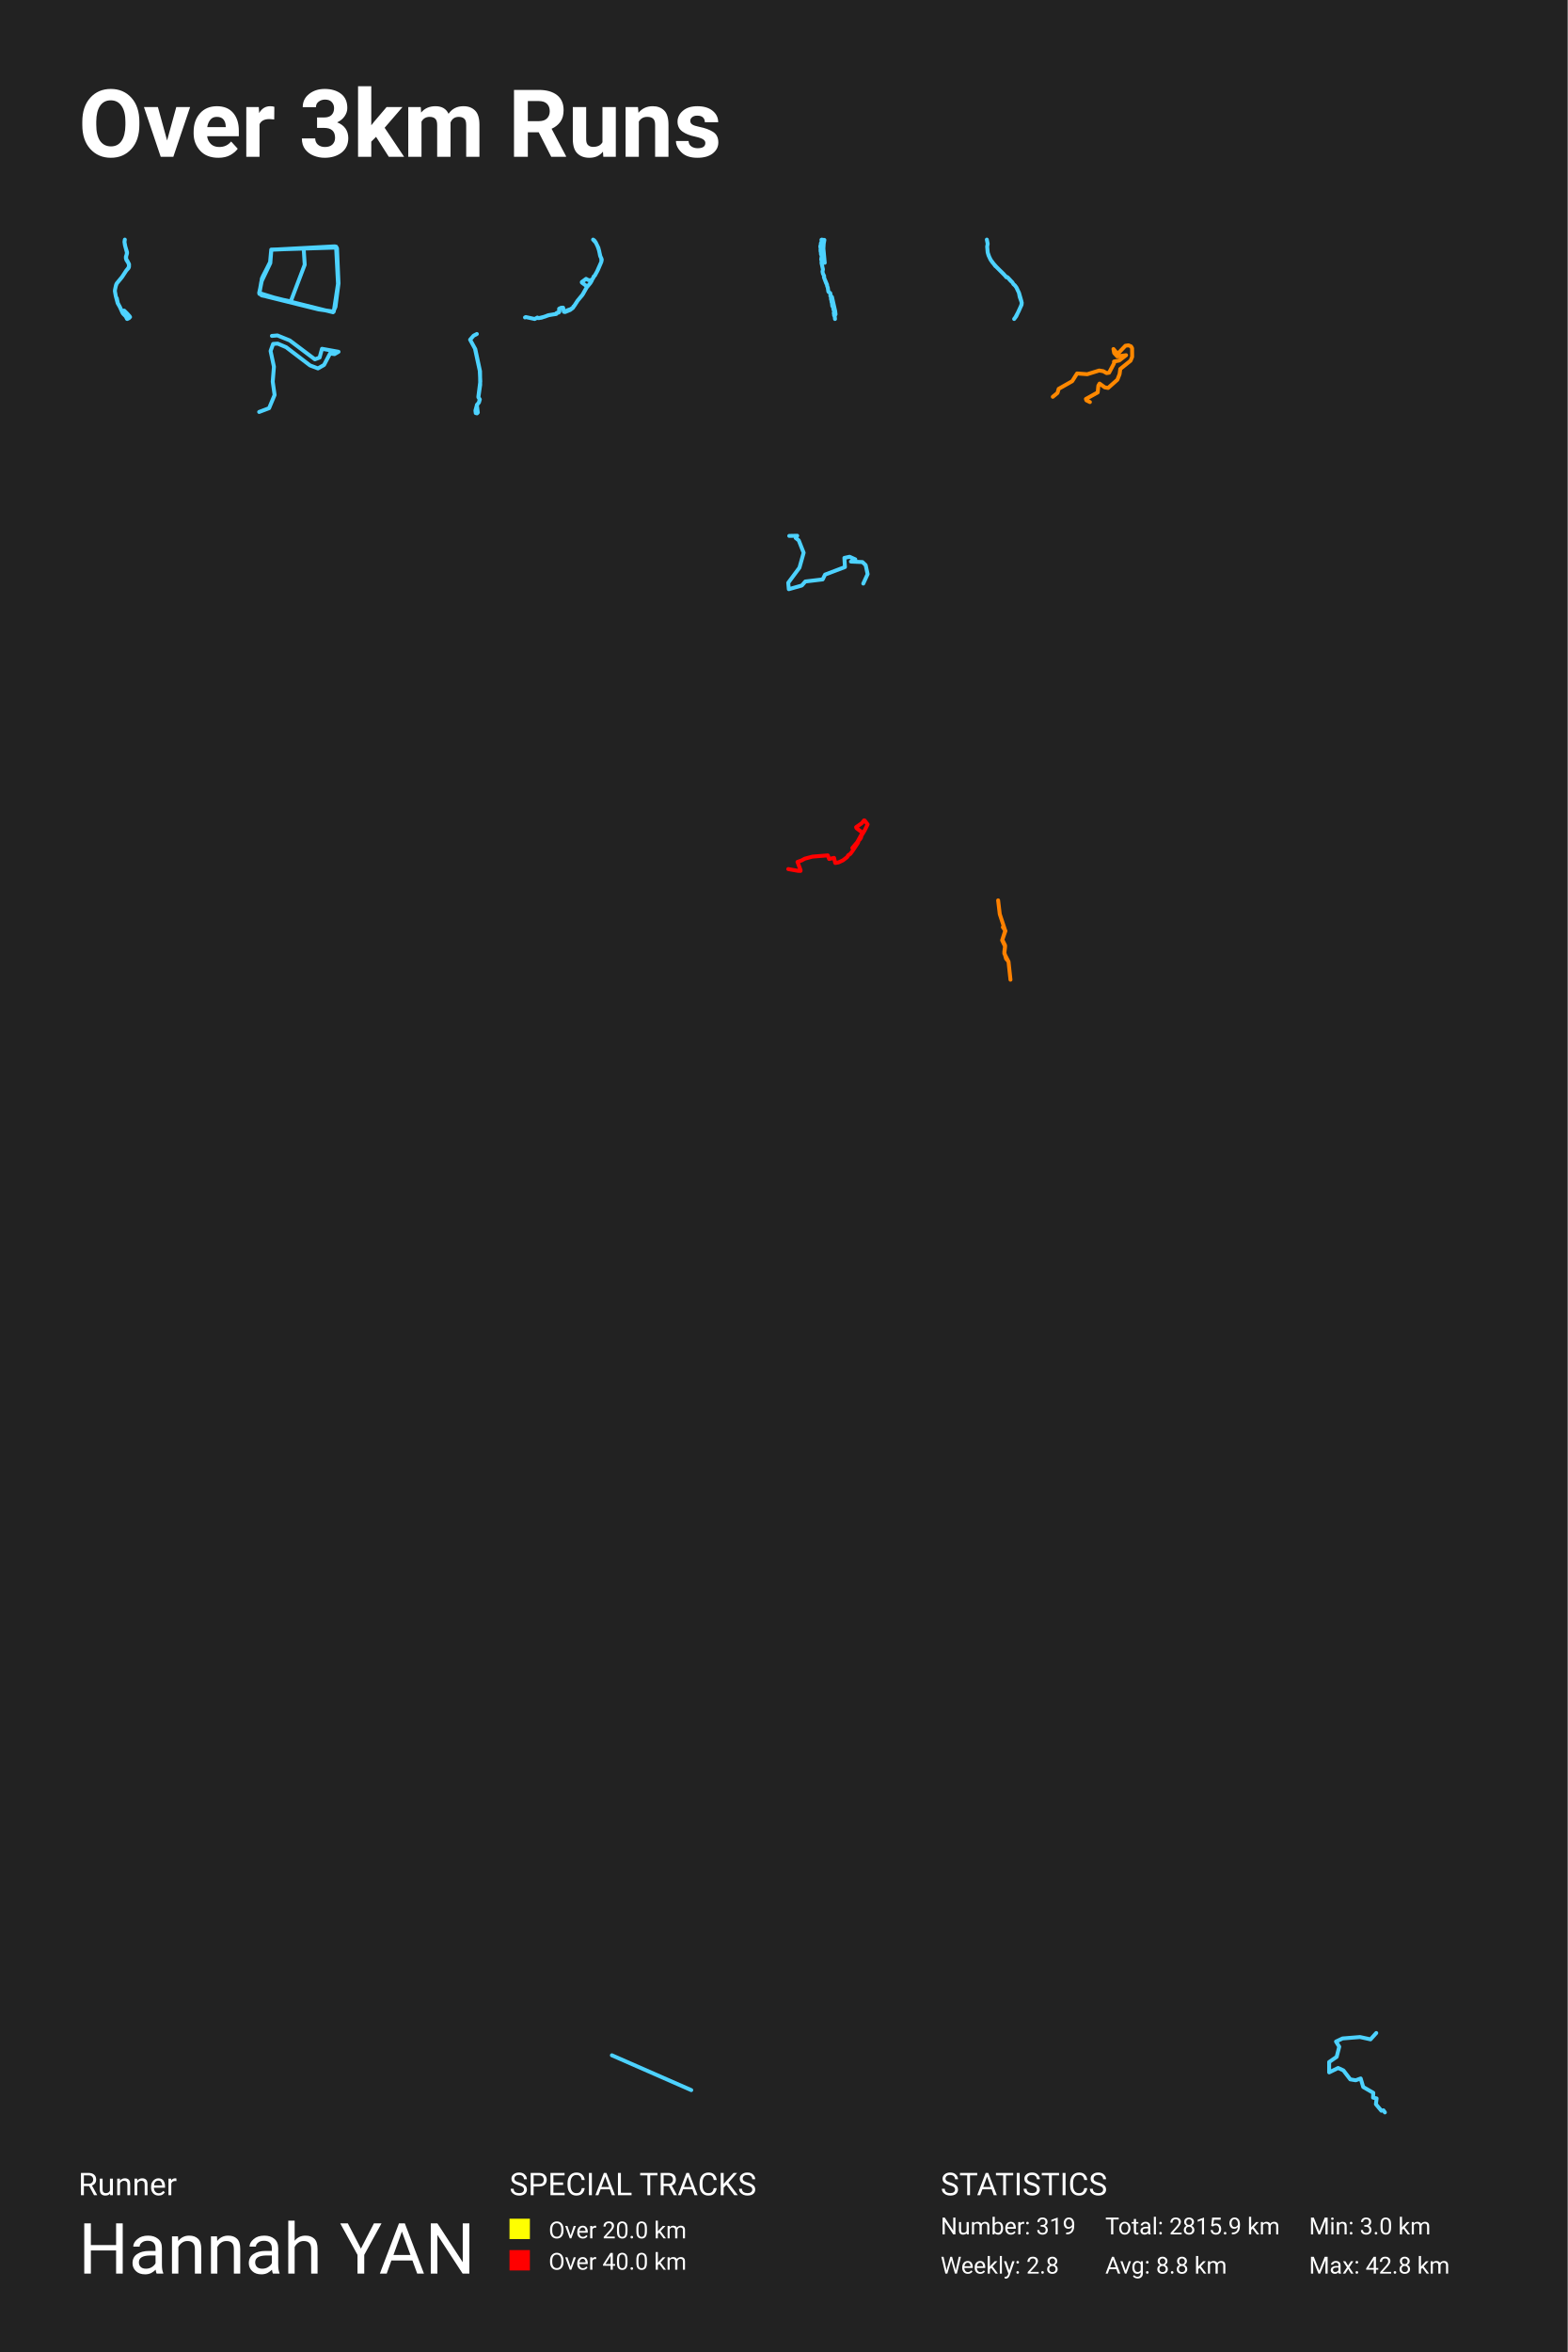
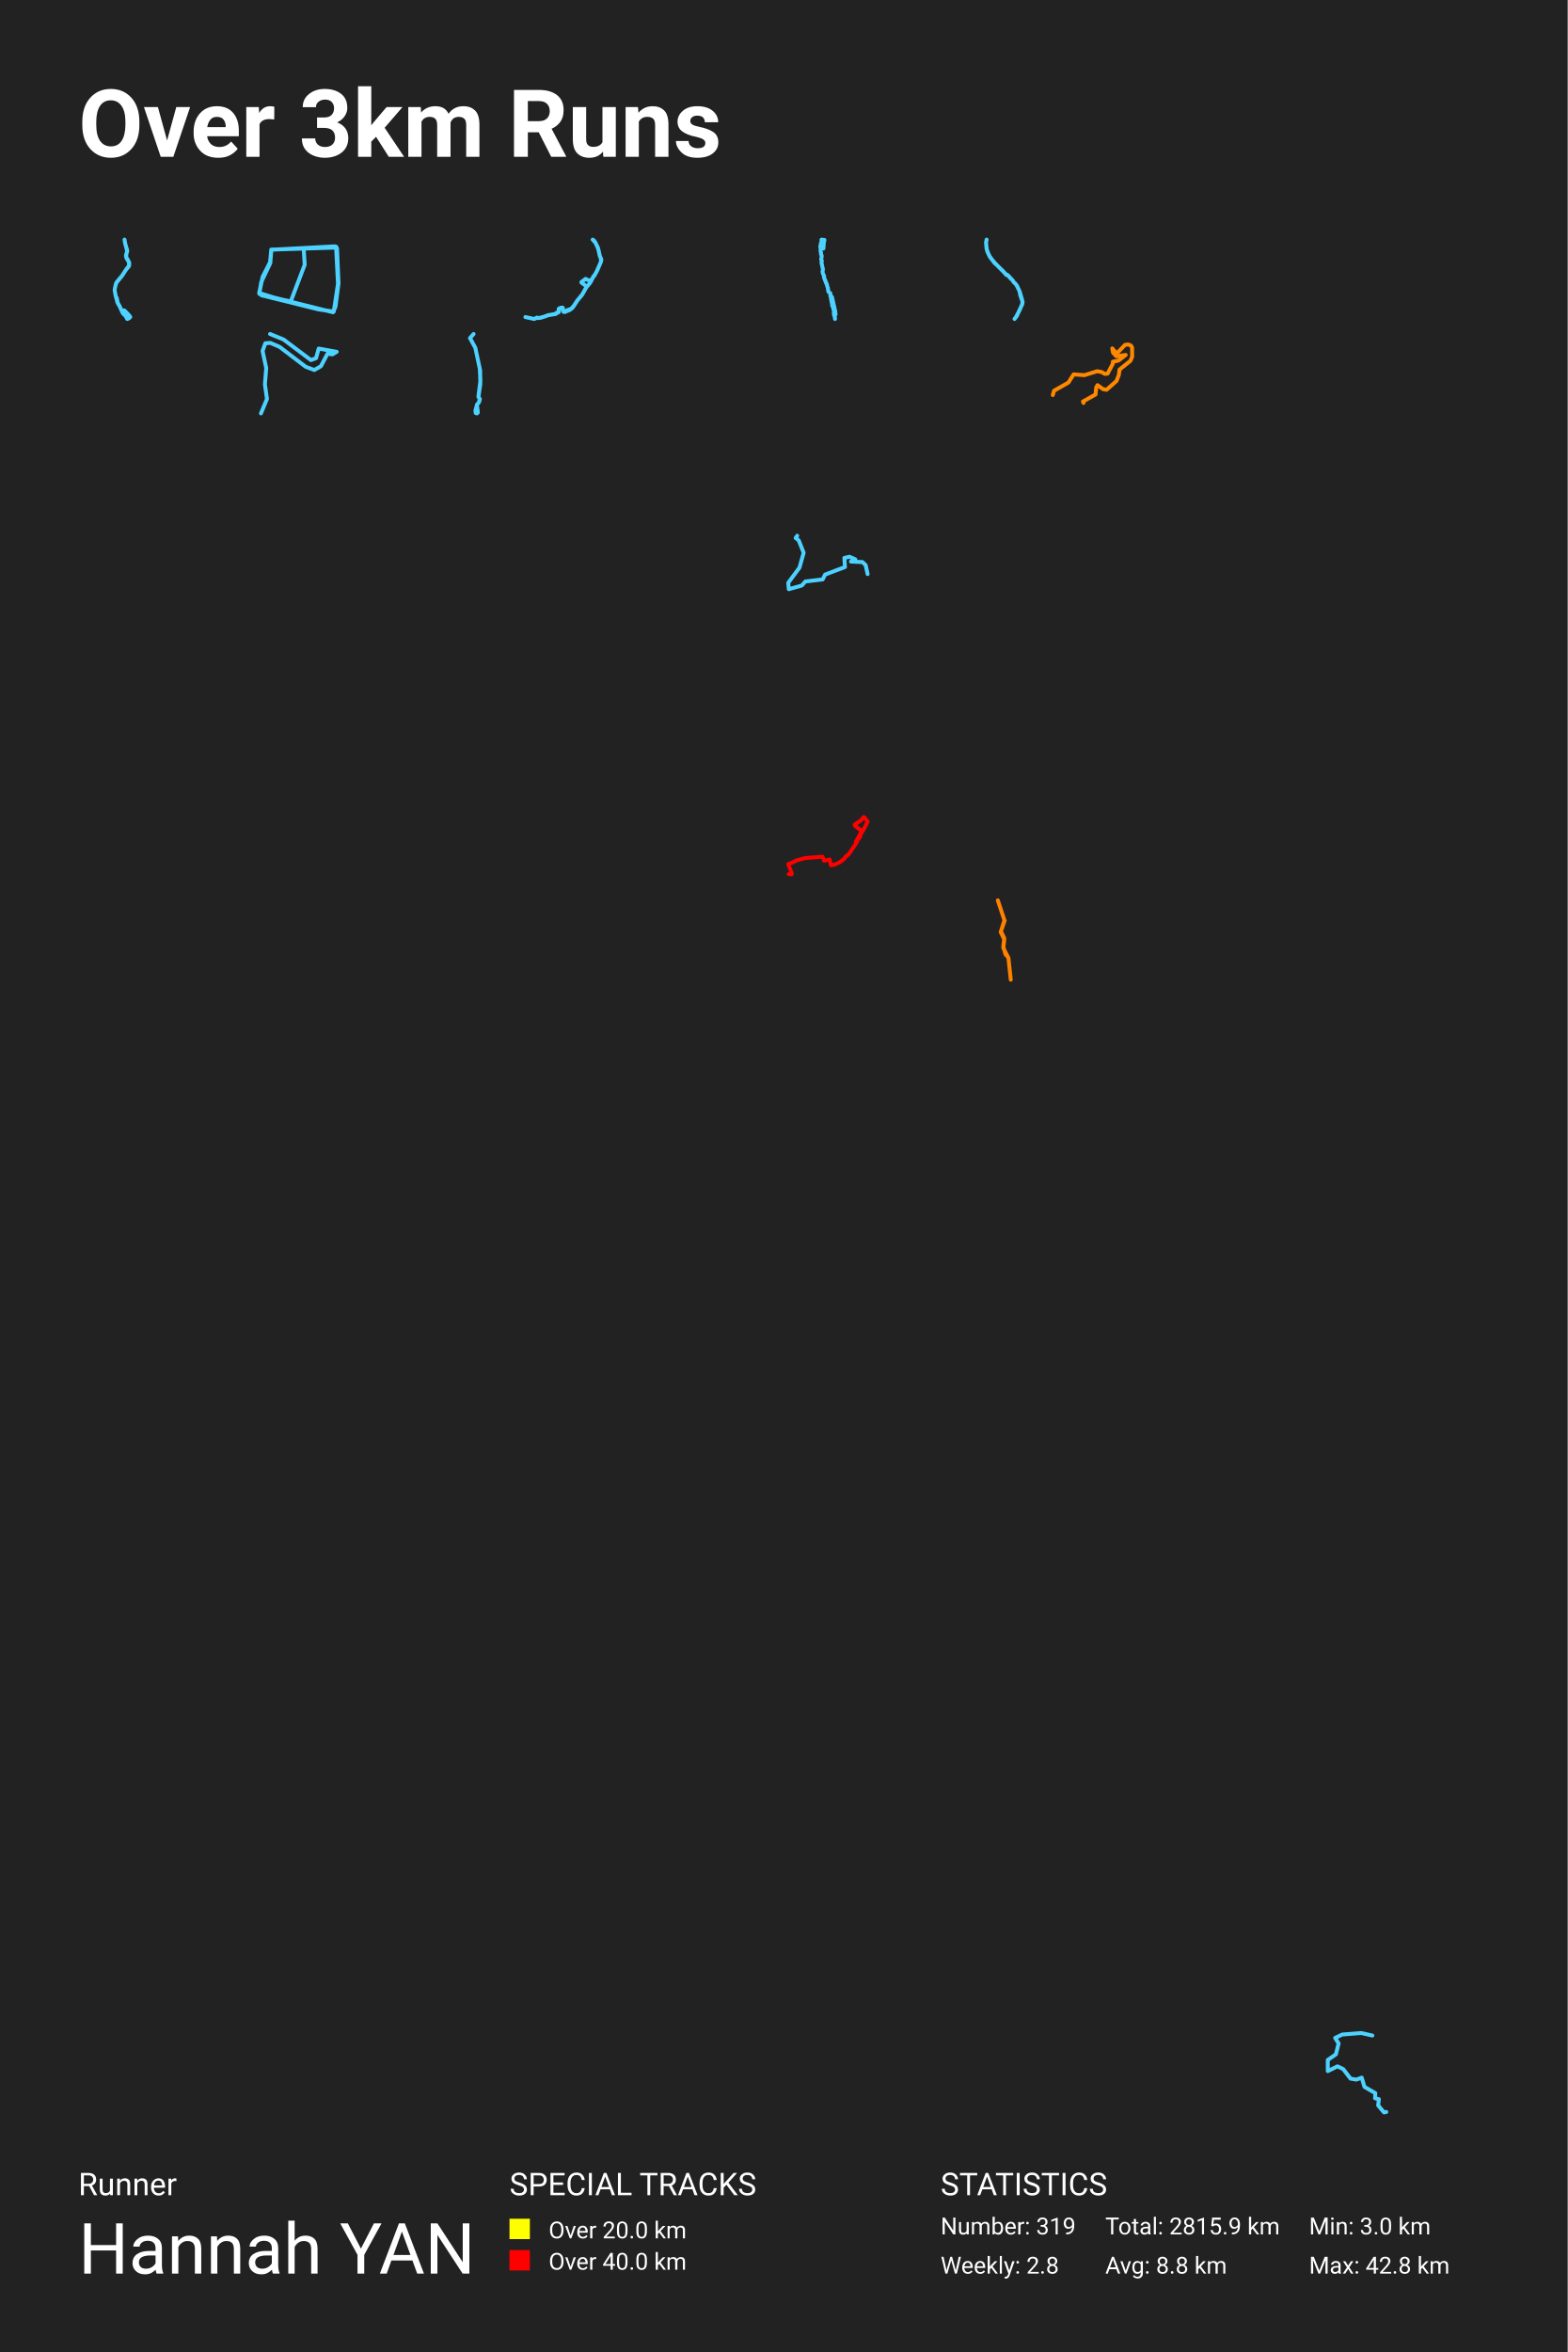
<svg xmlns="http://www.w3.org/2000/svg" baseProfile="full" height="300mm" version="1.1" viewBox="0,0,200,300" width="200mm">
  <defs />
  <rect fill="#222222" height="300" width="200" x="0" y="0" />
  <text fill="#FFFFFF" style="font-size:12px; font-family:-apple-system, BlinkMacSystemFont, 'Segoe UI', Roboto, 'Helvetica Neue', Arial, sans-serif; font-weight:bold;" x="10" y="20">Over 3km Runs</text>
  <text fill="#FFFFFF" style="font-size:4px; font-family:-apple-system, BlinkMacSystemFont, 'Segoe UI', Roboto, 'Helvetica Neue', Arial, sans-serif;" x="10" y="280">Runner</text>
  <text fill="#FFFFFF" style="font-size:9px; font-family:-apple-system, BlinkMacSystemFont, 'Segoe UI', Roboto, 'Helvetica Neue', Arial, sans-serif;" x="10" y="290">Hannah YAN</text>
  <text fill="#FFFFFF" style="font-size:4px; font-family:-apple-system, BlinkMacSystemFont, 'Segoe UI', Roboto, 'Helvetica Neue', Arial, sans-serif;" x="65" y="280">SPECIAL TRACKS</text>
  <rect fill="yellow" height="2.6" width="2.6" x="65" y="283" />
  <text fill="#FFFFFF" style="font-size:3px; font-family:-apple-system, BlinkMacSystemFont, 'Segoe UI', Roboto, 'Helvetica Neue', Arial, sans-serif;" x="70" y="285.5">Over 20.0 km</text>
  <rect fill="red" height="2.6" width="2.6" x="65" y="287" />
  <text fill="#FFFFFF" style="font-size:3px; font-family:-apple-system, BlinkMacSystemFont, 'Segoe UI', Roboto, 'Helvetica Neue', Arial, sans-serif;" x="70" y="289.5">Over 40.0 km</text>
  <text fill="#FFFFFF" style="font-size:4px; font-family:-apple-system, BlinkMacSystemFont, 'Segoe UI', Roboto, 'Helvetica Neue', Arial, sans-serif;" x="120" y="280">STATISTICS</text>
  <text fill="#FFFFFF" style="font-size:3px; font-family:-apple-system, BlinkMacSystemFont, 'Segoe UI', Roboto, 'Helvetica Neue', Arial, sans-serif;" x="120" y="285">Number: 319</text>
  <text fill="#FFFFFF" style="font-size:3px; font-family:-apple-system, BlinkMacSystemFont, 'Segoe UI', Roboto, 'Helvetica Neue', Arial, sans-serif;" x="120" y="290">Weekly: 2.8</text>
  <text fill="#FFFFFF" style="font-size:3px; font-family:-apple-system, BlinkMacSystemFont, 'Segoe UI', Roboto, 'Helvetica Neue', Arial, sans-serif;" x="141" y="285">Total: 2815.9 km</text>
  <text fill="#FFFFFF" style="font-size:3px; font-family:-apple-system, BlinkMacSystemFont, 'Segoe UI', Roboto, 'Helvetica Neue', Arial, sans-serif;" x="141" y="290">Avg: 8.8 km</text>
  <text fill="#FFFFFF" style="font-size:3px; font-family:-apple-system, BlinkMacSystemFont, 'Segoe UI', Roboto, 'Helvetica Neue', Arial, sans-serif;" x="167" y="285">Min: 3.0 km</text>
  <text fill="#FFFFFF" style="font-size:3px; font-family:-apple-system, BlinkMacSystemFont, 'Segoe UI', Roboto, 'Helvetica Neue', Arial, sans-serif;" x="167" y="290">Max: 42.8 km</text>
-   <polyline fill="none" opacity="1" points="15.882,30.829 15.896,30.972 15.992,31.457 16.206,32.173 16.204,32.316 16.095,32.699 16.09,32.969 16.155,33.168 16.223,33.233 16.464,33.704 16.455,34.043 16.388,34.204 16.11,34.511 15.538,35.378 14.891,36.161 14.774,36.486 14.673,36.953 14.658,37.142 14.763,37.733 14.835,38.009 14.904,38.04 15.034,38.67 15.3,39.169 15.628,39.89 15.722,40.034 16.047,40.362 16.204,40.678 16.233,40.688 16.472,40.569 16.466,40.508 16.592,40.441 16.528,40.335 16.238,40.01 15.85,39.622 15.786,39.62 15.602,39.781 15.629,39.892 15.761,40.067 15.626,39.894 15.317,39.2 15.014,38.67 14.776,37.788 14.66,37.154 14.668,36.974 14.774,36.484 14.823,36.3 14.906,36.133 15.592,35.302 16.1,34.521 16.376,34.175 16.442,33.985 16.454,33.818 16.39,33.578 16.123,33.15 16.059,32.921 16.066,32.732 16.157,32.47 16.194,32.206 15.943,31.282 15.879,30.85 15.926,30.562" stroke="#4dd2ff" stroke-dasharray="none" stroke-linecap="round" stroke-linejoin="round" stroke-width="0.5" />
-   <polyline fill="none" opacity="1" points="33.418,35.495 33.092,37.488 42.491,39.829 42.802,39.118 43.188,36.136 42.95,31.577 34.604,31.837 34.456,33.432 33.492,35.356 33.077,37.402 33.982,37.818 40.638,39.465 42.58,39.742 43.173,35.859 42.995,31.681 42.713,31.421 34.619,31.855 34.5,33.363 33.522,35.27 33.062,37.367 36.428,38.407 42.461,39.811 42.787,39.17 43.128,36.327 42.876,31.456 34.619,31.855 34.486,33.554 33.329,35.98 33.092,37.384 33.374,37.679 37.095,38.442 38.874,33.762 38.74,31.681 34.634,31.855" stroke="#4dd2ff" stroke-dasharray="none" stroke-linecap="round" stroke-linejoin="round" stroke-width="0.5" />
-   <polyline fill="none" opacity="1" points="68.558,40.503 68.651,40.573 68.771,40.573 69.526,40.382 69.902,40.222 70.979,40.031 70.99,39.938 71.268,39.872 71.339,39.798 71.377,39.693 71.328,39.387 71.615,39.266 71.838,39.244 71.945,39.773 72.081,39.805 72.738,39.537 73.09,39.269 73.687,38.354 74.292,37.631 74.832,36.674 74.802,36.467 74.235,36.049 74.227,35.97 74.769,35.568 74.971,35.686 75.356,35.81 75.448,35.68 75.56,35.622 75.691,35.447 75.724,35.287 75.868,35.16 76.163,34.647 76.716,33.397 76.773,33.104 76.555,32.6 76.43,31.956 76.253,31.449 76.015,30.948 75.664,30.562 75.822,30.668 75.983,30.891 76.34,31.618 76.607,32.756 76.708,32.916 76.722,33.384 76.277,34.427 75.885,35.157 75.718,35.31 75.71,35.415 75.533,35.651 75.506,35.785 75.317,36.1 74.835,36.681 74.358,37.535 73.703,38.338 73.27,39.011 73.155,39.094 73.114,39.228 72.793,39.435 72.394,39.572 72.051,39.763 71.928,39.722 71.825,39.24 71.579,39.256 71.334,39.377 71.323,39.789 71.263,39.856 71.064,39.897 70.963,40.047 70.06,40.187 69.079,40.522 68.664,40.576 68.561,40.503 68.212,40.688 67.08,40.442 66.977,40.49" stroke="#4dd2ff" stroke-dasharray="none" stroke-linecap="round" stroke-linejoin="round" stroke-width="0.5" />
-   <polyline fill="none" opacity="1" points="105.217,33.52 105.048,31.698 105.089,31.067 105.172,30.605 105.105,30.589 105.042,30.622 104.85,30.562 104.797,30.584 104.83,30.802 104.714,31.058 104.728,31.214 104.655,31.371 104.655,31.541 104.732,31.684 104.676,31.802 104.696,32.094 104.749,32.245 104.728,32.397 104.836,32.627 104.767,33.089 104.797,33.217 104.85,33.286 104.807,33.466 104.815,33.582 104.99,34.371 104.933,34.632 104.98,34.873 105.138,35.203 105.107,35.359 105.521,36.342 105.508,36.428 105.604,36.684 105.679,37.186 105.744,37.266 105.918,37.38 105.968,37.655 105.928,37.731 106.108,37.845 106.1,37.904 106.005,37.989 106.017,38.162 106.078,38.347 106.086,38.513 106.133,38.607 106.183,39.043 106.285,39.138 106.319,39.43 106.422,39.749 106.368,39.934 106.416,40.045 106.4,40.166 106.435,40.29 106.487,40.335 106.526,40.688 106.483,40.285 106.595,40.088 106.546,39.671 106.141,37.885 105.926,37.738 105.966,37.653 105.932,37.416 105.715,37.24 105.673,37.172 105.61,36.702 105.508,36.432 105.517,36.347 105.399,36.122 105.146,35.451 105.138,35.214 104.984,34.895 104.929,34.624" stroke="#4dd2ff" stroke-dasharray="none" stroke-linecap="round" stroke-linejoin="round" stroke-width="0.5" />
-   <polyline fill="none" opacity="1" points="125.897,30.562 126.006,31.096 125.937,31.467 126.016,32.241 126.195,32.745 126.405,33.171 126.621,33.484 127.176,34.11 128.033,34.944 128.39,35.362 128.472,35.33 128.566,35.394 129.161,36.025 129.285,36.237 129.495,36.434 129.664,36.663 130.006,37.373 130.303,38.41 130.34,38.703 130.283,38.949 129.956,39.7 129.557,40.45 129.381,40.688 129.646,40.34 130.325,38.877 130.353,38.604 130.09,37.865 129.993,37.353 129.686,36.689 129.476,36.402 129.309,36.263 129.121,35.973 128.965,35.854 128.536,35.376 128.469,35.344 128.383,35.368 128.261,35.194 127.112,34.035 126.99,33.95 126.368,33.116 126.115,32.577 126.004,32.2 125.939,31.467 126.004,31.096" stroke="#4dd2ff" stroke-dasharray="none" stroke-linecap="round" stroke-linejoin="round" stroke-width="0.5" />
-   <polyline fill="none" opacity="1" points="33.062,52.544 34.33,52.063 35.033,50.38 34.793,48.677 34.947,46.773 34.519,44.769 34.844,43.867 35.427,43.827 36.506,44.288 39.556,46.612 40.566,46.993 41.337,46.552 42.108,45.089 42.674,45.17 43.188,44.869 41.08,44.488 40.772,45.61 40.172,45.831 36.969,43.426 35.392,42.785 34.69,42.845" stroke="#4dd2ff" stroke-dasharray="none" stroke-linecap="round" stroke-linejoin="round" stroke-width="0.5" />
-   <polyline fill="none" opacity="1" points="60.835,42.602 60.422,42.815 59.975,43.329 60.639,44.539 61.241,47.352 61.261,49.083 61.031,50.68 61.214,50.949 61.105,51.328 60.848,51.644 60.652,52.371 60.693,52.687 60.855,52.727 60.957,52.616 60.835,51.644 61.092,51.344 61.193,50.949 61.024,50.617 61.275,48.649 61.207,47.297 60.598,44.483" stroke="#4dd2ff" stroke-dasharray="none" stroke-linecap="round" stroke-linejoin="round" stroke-width="0.5" />
-   <polyline fill="none" opacity="1" points="139.046,51.284 138.601,51.063 138.535,50.889 140.042,50.052 140.124,49.195 140.28,48.926 140.939,49.407 141.367,49.484 142.552,48.435 142.832,47.722 142.923,47.058 144.232,46.009 144.438,45.518 144.429,44.411 144.289,44.18 143.96,44.045 143.573,44.103 142.734,44.988 142.429,44.979 142.05,44.517 142.141,45.027 142.536,45.46 143.664,45.306 142.791,45.98 142.124,46.115 142.124,46.346 141.491,47.539 141.178,47.588 140.75,47.347 140.231,47.26 138.708,47.732 137.408,47.636 136.79,48.618 135.062,49.599 134.913,50.119 134.312,50.61" stroke="#ff8800" stroke-dasharray="none" stroke-linecap="round" stroke-linejoin="round" stroke-width="0.5" />
-   <polyline fill="none" opacity="1" points="110.134,74.436 110.688,73.228 110.438,72.081 110.027,71.692 108.562,71.631 109.116,71.344 108.384,71.016 107.723,71.16 107.795,72.327 105.259,73.29 104.955,73.904 102.741,74.17 102.295,74.682 100.634,75.153 100.562,74.334 101.991,72.409 102.527,70.505 101.902,68.928 101.509,68.621 101.705,68.334 100.688,68.354" stroke="#4dd2ff" stroke-dasharray="none" stroke-linecap="round" stroke-linejoin="round" stroke-width="0.5" />
-   <polyline fill="none" opacity="1" points="108.738,108.162 109.364,107.422 109.941,106.379 109.964,106.25 109.906,106.113 109.27,105.636 109.218,105.507 109.945,105.002 110.237,104.638 110.314,104.661 110.688,105.154 110.275,105.985 109.893,106.61 109.847,106.83 109.701,107.069 109.578,107.157 109.442,107.517 108.757,108.548 108.481,108.913 108.215,109.087 108.073,109.326 107.541,109.736 106.973,110.001 106.558,110.073 106.405,109.425 105.782,109.565 105.604,109.106 103.644,109.265 102.668,109.527 102.279,109.743 101.74,109.94 102.139,111.002 102.126,111.086 101.802,111.074 100.562,110.851" stroke="red" stroke-dasharray="none" stroke-linecap="round" stroke-linejoin="round" stroke-width="0.5" />
-   <polyline fill="none" opacity="1" points="127.941,118.26 128.269,118.735 127.849,119.932 128.23,120.73 128.125,121.62 128.663,122.663 128.912,124.964 128.663,122.647 128.348,122.279 128.125,121.466 128.23,120.592 127.876,119.871 128.243,118.705 127.548,116.603 127.338,114.839" stroke="#ff8100" stroke-dasharray="none" stroke-linecap="round" stroke-linejoin="round" stroke-width="0.5" />
-   <polyline fill="none" opacity="1" points="88.188,266.595 78.062,262.155" stroke="#4dd2ff" stroke-dasharray="none" stroke-linecap="round" stroke-linejoin="round" stroke-width="0.5" />
-   <polyline fill="none" opacity="1" points="175.579,259.312 174.846,260.122 173.506,259.825 171.277,260.006 170.445,260.403 170.854,261.063 170.529,262.352 169.57,263.012 169.57,264.334 170.713,263.772 171.39,264.086 172.265,265.226 172.956,265.341 173.591,265.11 173.915,266.2 175.199,266.943 175.17,267.555 175.622,267.654 175.537,268.397 176.228,269.223 176.496,269.173 176.68,269.438" stroke="#4dd2ff" stroke-dasharray="none" stroke-linecap="round" stroke-linejoin="round" stroke-width="0.5" />
+   <polyline fill="none" opacity="1" points="15.904,30.688 16.002,31.187 16.223,31.923 16.221,32.072 16.108,32.465 16.103,32.743 16.171,32.948 16.24,33.015 16.488,33.499 16.48,33.848 16.41,34.014 16.124,34.331 15.536,35.223 14.869,36.028 14.749,36.363 14.645,36.843 14.63,37.038 14.737,37.646 14.812,37.93 14.883,37.963 15.017,38.611 15.291,39.124 15.628,39.866 15.725,40.014 16.06,40.353 16.221,40.677 16.251,40.688 16.497,40.566 16.49,40.503 16.62,40.434 16.554,40.325 16.256,39.99 15.857,39.591 15.791,39.589 15.602,39.755 15.629,39.868 15.765,40.049 15.626,39.87 15.308,39.157 14.996,38.611 14.751,37.703 14.631,37.05 14.64,36.866 14.749,36.361 14.8,36.172 14.885,36 15.591,35.144 16.114,34.341 16.398,33.984 16.466,33.789 16.478,33.617 16.412,33.37 16.138,32.929 16.072,32.694 16.079,32.499 16.173,32.23 16.211,31.958 15.952,31.007 15.886,30.562" stroke="#4dd2ff" stroke-dasharray="none" stroke-linecap="round" stroke-linejoin="round" stroke-width="0.5" />
+   <polyline fill="none" opacity="1" points="33.092,37.488 42.491,39.829 42.802,39.118 43.188,36.136 42.95,31.577 34.604,31.837 34.456,33.432 33.492,35.356 33.077,37.402 33.982,37.818 40.638,39.465 42.58,39.742 43.173,35.859 42.995,31.681 42.713,31.421 34.619,31.855 34.5,33.363 33.522,35.27 33.062,37.367 36.428,38.407 42.461,39.811 42.787,39.17 43.128,36.327 42.876,31.456 34.619,31.855 34.486,33.554 33.329,35.98 33.092,37.384 33.374,37.679 37.095,38.442 38.874,33.762 38.74,31.681" stroke="#4dd2ff" stroke-dasharray="none" stroke-linecap="round" stroke-linejoin="round" stroke-width="0.5" />
+   <polyline fill="none" opacity="1" points="68.599,40.573 68.719,40.573 69.474,40.382 69.85,40.222 70.927,40.031 70.938,39.938 71.217,39.872 71.287,39.798 71.326,39.693 71.277,39.387 71.563,39.266 71.786,39.244 71.893,39.773 72.029,39.805 72.686,39.537 73.038,39.269 73.635,38.354 74.24,37.631 74.78,36.674 74.75,36.467 74.183,36.049 74.175,35.97 74.718,35.568 74.919,35.686 75.304,35.81 75.396,35.68 75.508,35.622 75.639,35.447 75.672,35.287 75.816,35.16 76.111,34.647 76.664,33.397 76.722,33.104 76.503,32.6 76.378,31.956 76.201,31.449 75.964,30.948 75.612,30.562 75.77,30.668 75.931,30.891 76.288,31.618 76.555,32.756 76.656,32.916 76.67,33.384 76.225,34.427 75.833,35.157 75.666,35.31 75.658,35.415 75.481,35.651 75.454,35.785 75.266,36.1 74.783,36.681 74.306,37.535 73.651,38.338 73.218,39.011 73.103,39.094 73.062,39.228 72.741,39.435 72.343,39.572 71.999,39.763 71.876,39.722 71.773,39.24 71.527,39.256 71.282,39.377 71.271,39.789 71.211,39.856 71.012,39.897 70.911,40.047 70.009,40.187 69.027,40.522 68.613,40.576 68.509,40.503 68.16,40.688 67.028,40.442" stroke="#4dd2ff" stroke-dasharray="none" stroke-linecap="round" stroke-linejoin="round" stroke-width="0.5" />
+   <polyline fill="none" opacity="1" points="105.048,31.698 105.089,31.067 105.172,30.605 105.105,30.589 105.042,30.622 104.85,30.562 104.797,30.584 104.83,30.802 104.714,31.058 104.728,31.214 104.655,31.371 104.655,31.541 104.732,31.684 104.676,31.802 104.696,32.094 104.749,32.245 104.728,32.397 104.836,32.627 104.767,33.089 104.797,33.217 104.85,33.286 104.807,33.466 104.815,33.582 104.99,34.371 104.933,34.632 104.98,34.873 105.138,35.203 105.107,35.359 105.521,36.342 105.508,36.428 105.604,36.684 105.679,37.186 105.744,37.266 105.918,37.38 105.968,37.655 105.928,37.731 106.108,37.845 106.1,37.904 106.005,37.989 106.017,38.162 106.078,38.347 106.086,38.513 106.133,38.607 106.183,39.043 106.285,39.138 106.319,39.43 106.422,39.749 106.368,39.934 106.416,40.045 106.4,40.166 106.435,40.29 106.487,40.335 106.526,40.688 106.483,40.285 106.595,40.088 106.546,39.671 106.141,37.885 105.926,37.738 105.966,37.653 105.932,37.416 105.715,37.24 105.673,37.172 105.61,36.702 105.508,36.432 105.517,36.347 105.399,36.122 105.146,35.451 105.138,35.214 104.984,34.895" stroke="#4dd2ff" stroke-dasharray="none" stroke-linecap="round" stroke-linejoin="round" stroke-width="0.5" />
+   <polyline fill="none" opacity="1" points="125.868,30.562 125.794,30.954 125.878,31.771 126.066,32.303 126.289,32.753 126.516,33.083 127.102,33.744 128.007,34.625 128.384,35.066 128.47,35.032 128.57,35.099 129.197,35.766 129.328,35.989 129.551,36.197 129.728,36.439 130.089,37.189 130.403,38.284 130.443,38.592 130.382,38.852 130.037,39.645 129.616,40.437 129.43,40.688 129.71,40.32 130.427,38.776 130.456,38.488 130.178,37.708 130.076,37.167 129.752,36.467 129.53,36.164 129.354,36.017 129.156,35.711 128.991,35.586 128.538,35.081 128.468,35.047 128.376,35.072 128.248,34.888 127.034,33.665 126.906,33.576 126.249,32.695 125.983,32.126 125.865,31.728 125.797,30.954" stroke="#4dd2ff" stroke-dasharray="none" stroke-linecap="round" stroke-linejoin="round" stroke-width="0.5" />
+   <polyline fill="none" opacity="1" points="33.292,52.727 34.059,50.89 33.797,49.031 33.965,46.954 33.498,44.767 33.853,43.783 34.489,43.739 35.667,44.242 38.994,46.779 40.097,47.194 40.939,46.713 41.78,45.117 42.397,45.204 42.958,44.876 40.658,44.461 40.322,45.685 39.667,45.926 36.171,43.302 34.451,42.602" stroke="#4dd2ff" stroke-dasharray="none" stroke-linecap="round" stroke-linejoin="round" stroke-width="0.5" />
+   <polyline fill="none" opacity="1" points="60.418,42.602 59.961,43.127 60.639,44.362 61.254,47.237 61.275,49.005 61.04,50.636 61.226,50.91 61.116,51.298 60.853,51.621 60.653,52.364 60.694,52.687 60.86,52.727 60.964,52.614 60.839,51.621 61.102,51.314 61.206,50.91 61.033,50.571 61.289,48.561 61.219,47.18" stroke="#4dd2ff" stroke-dasharray="none" stroke-linecap="round" stroke-linejoin="round" stroke-width="0.5" />
+   <polyline fill="none" opacity="1" points="138.233,51.395 138.163,51.211 139.764,50.32 139.852,49.409 140.018,49.123 140.718,49.635 141.173,49.716 142.434,48.601 142.731,47.844 142.827,47.138 144.219,46.022 144.438,45.5 144.429,44.323 144.28,44.078 143.93,43.934 143.519,43.996 142.626,44.937 142.302,44.927 141.9,44.436 141.996,44.978 142.416,45.439 143.615,45.275 142.687,45.991 141.978,46.135 141.978,46.38 141.305,47.649 140.972,47.7 140.517,47.445 139.966,47.352 138.347,47.854 136.964,47.752 136.308,48.795 134.47,49.839 134.312,50.392" stroke="#ff8800" stroke-dasharray="none" stroke-linecap="round" stroke-linejoin="round" stroke-width="0.5" />
+   <polyline fill="none" opacity="1" points="110.688,73.228 110.438,72.081 110.027,71.692 108.562,71.631 109.116,71.344 108.384,71.016 107.723,71.16 107.795,72.327 105.259,73.29 104.955,73.904 102.741,74.17 102.295,74.682 100.634,75.153 100.562,74.334 101.991,72.409 102.527,70.505 101.902,68.928 101.509,68.621 101.705,68.334" stroke="#4dd2ff" stroke-dasharray="none" stroke-linecap="round" stroke-linejoin="round" stroke-width="0.5" />
+   <polyline fill="none" opacity="1" points="109.19,107.364 109.843,106.184 109.869,106.038 109.803,105.883 109.083,105.343 109.024,105.197 109.847,104.626 110.177,104.214 110.265,104.239 110.688,104.797 110.221,105.737 109.788,106.446 109.737,106.695 109.571,106.965 109.432,107.064 109.278,107.471 108.503,108.639 108.191,109.051 107.89,109.248 107.729,109.519 107.126,109.982 106.484,110.283 106.014,110.364 105.842,109.63 105.137,109.789 104.935,109.27 102.717,109.45 101.612,109.746 101.172,109.991 100.562,110.214 101.014,111.416 100.999,111.51 100.632,111.497" stroke="red" stroke-dasharray="none" stroke-linecap="round" stroke-linejoin="round" stroke-width="0.5" />
+   <polyline fill="none" opacity="1" points="128.173,117.421 127.664,118.87 128.125,119.836 127.998,120.914 128.649,122.177 128.951,124.964 128.649,122.159 128.268,121.713 127.998,120.728 128.125,119.669 127.696,118.796 128.141,117.384 127.299,114.839" stroke="#ff8100" stroke-dasharray="none" stroke-linecap="round" stroke-linejoin="round" stroke-width="0.5" />
+   <polyline fill="none" opacity="1" points="175.078,259.633 173.634,259.312 171.233,259.508 170.336,259.935 170.777,260.647 170.428,262.035 169.394,262.747 169.394,264.17 170.625,263.565 171.355,263.904 172.297,265.131 173.041,265.256 173.725,265.007 174.075,266.181 175.458,266.982 175.427,267.64 175.914,267.747 175.822,268.548 176.567,269.438 176.856,269.384" stroke="#4dd2ff" stroke-dasharray="none" stroke-linecap="round" stroke-linejoin="round" stroke-width="0.5" />
</svg>
